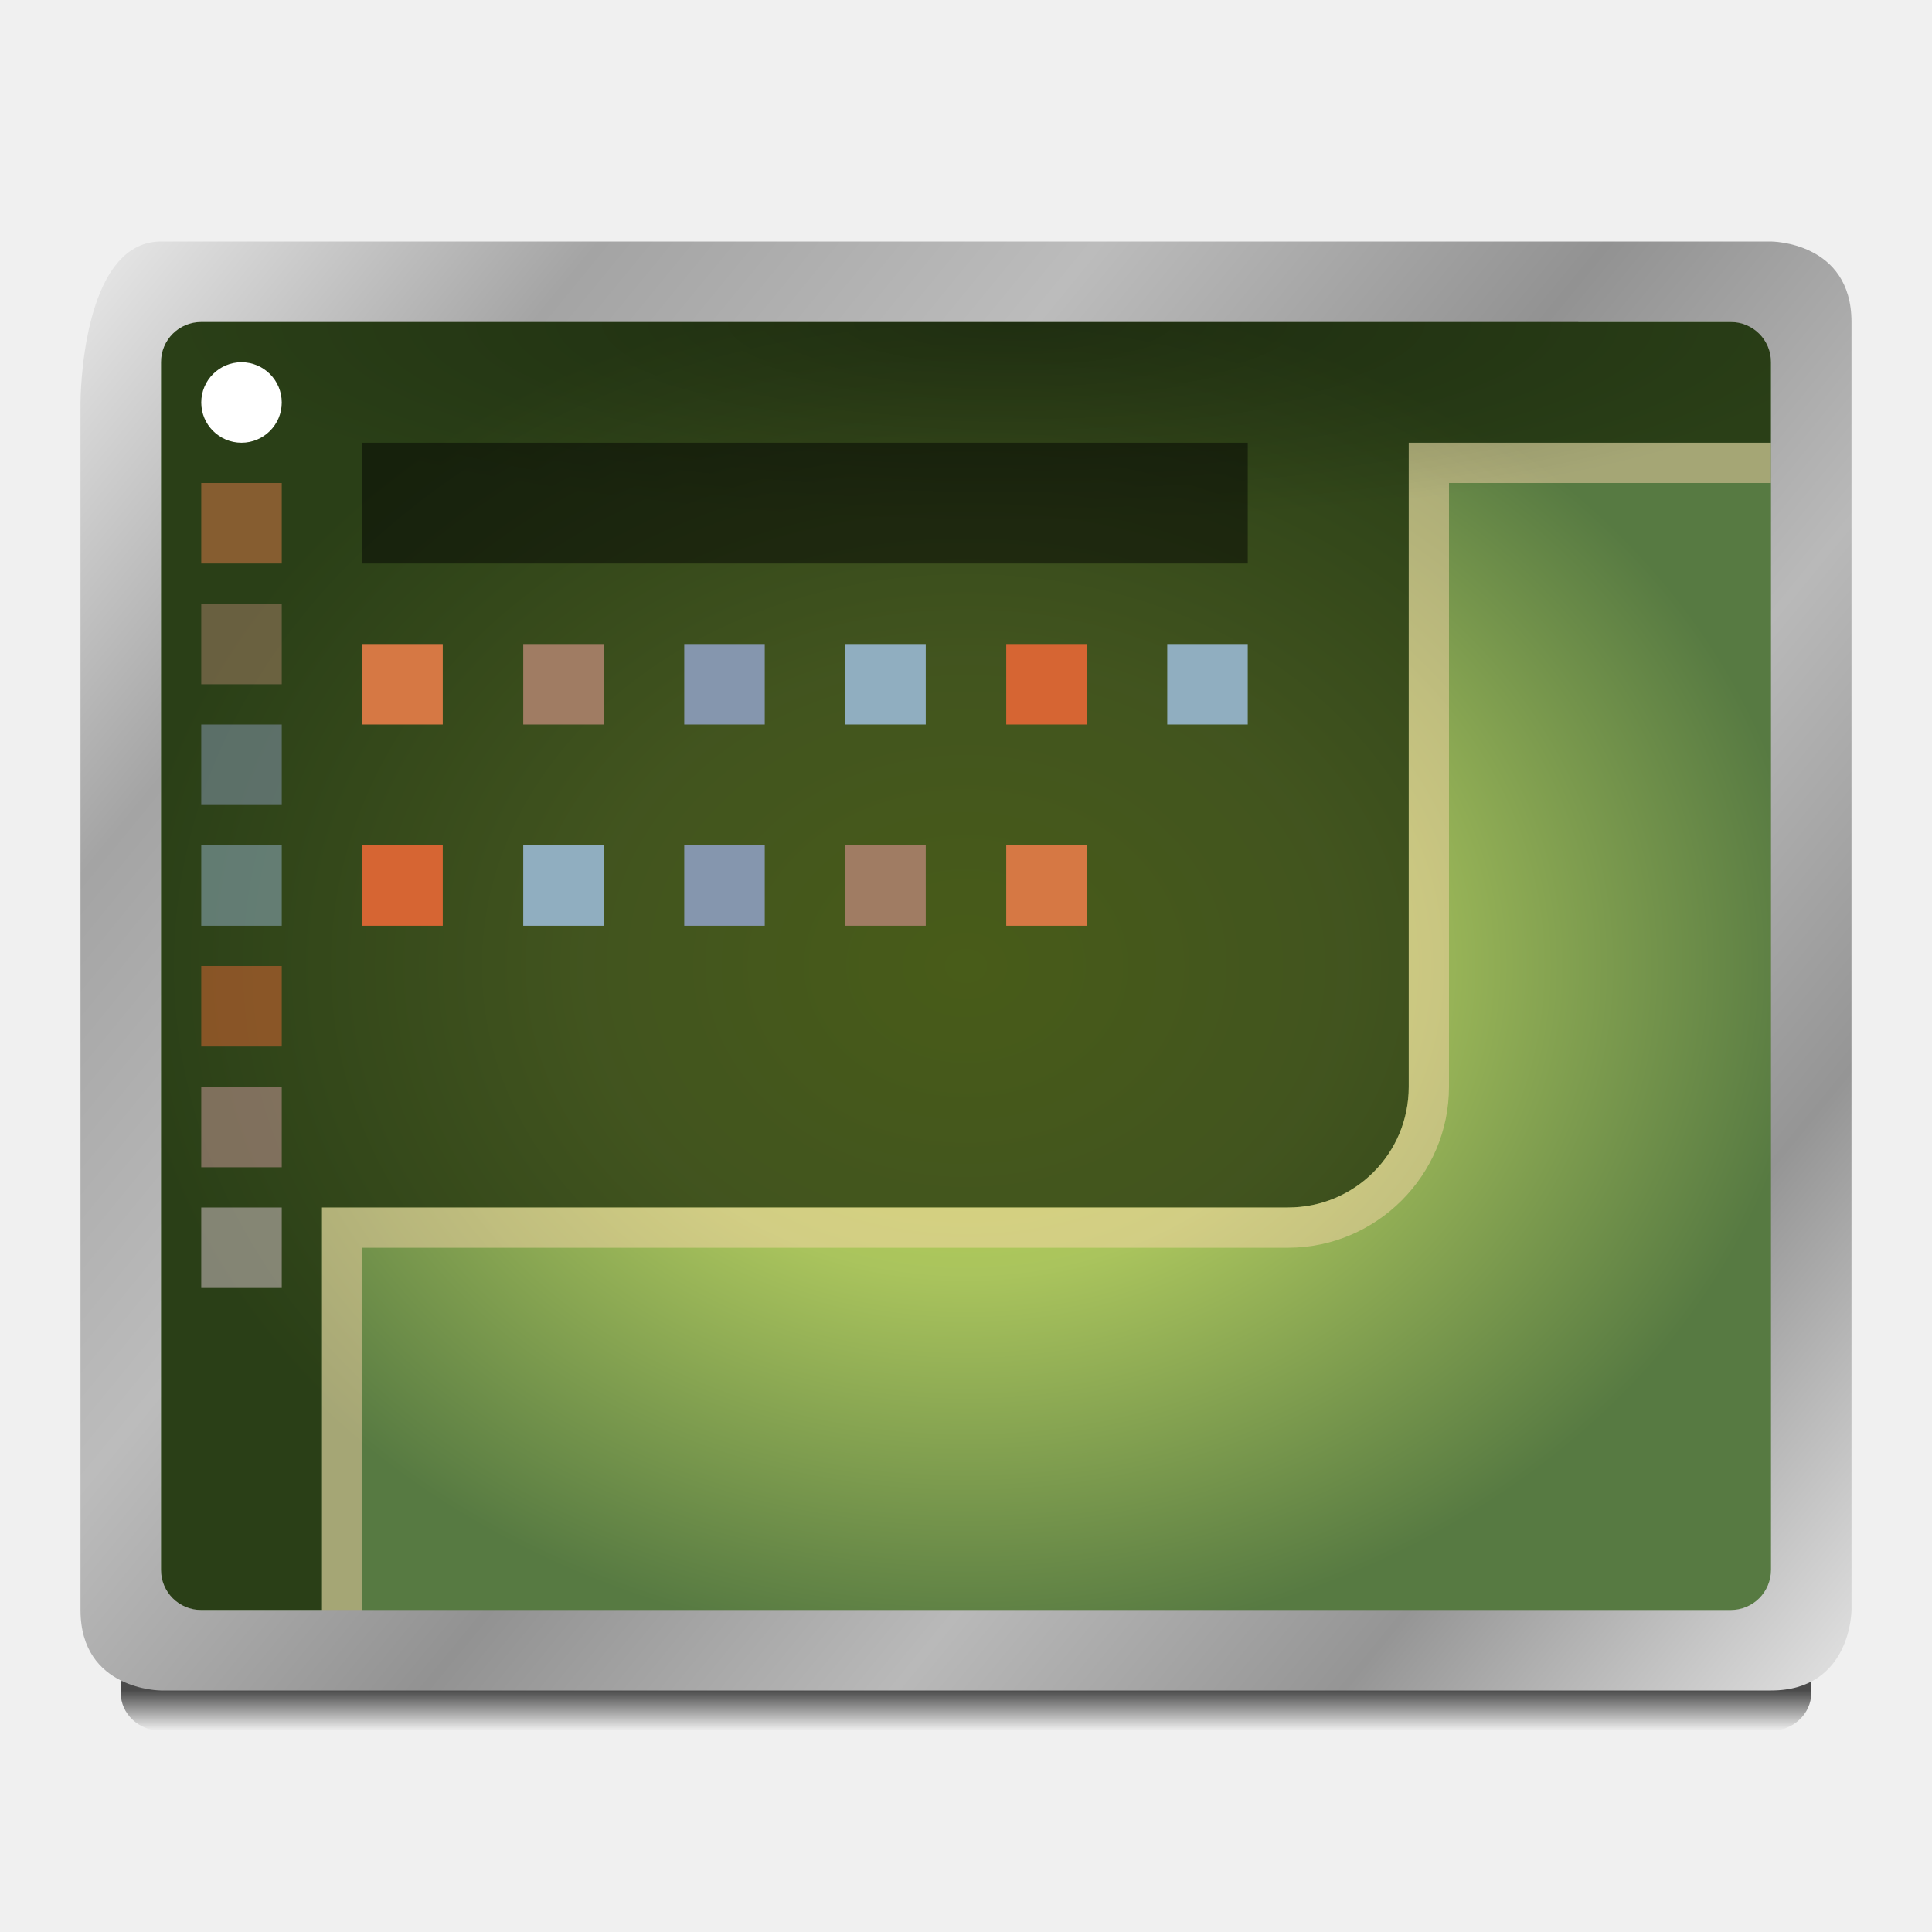
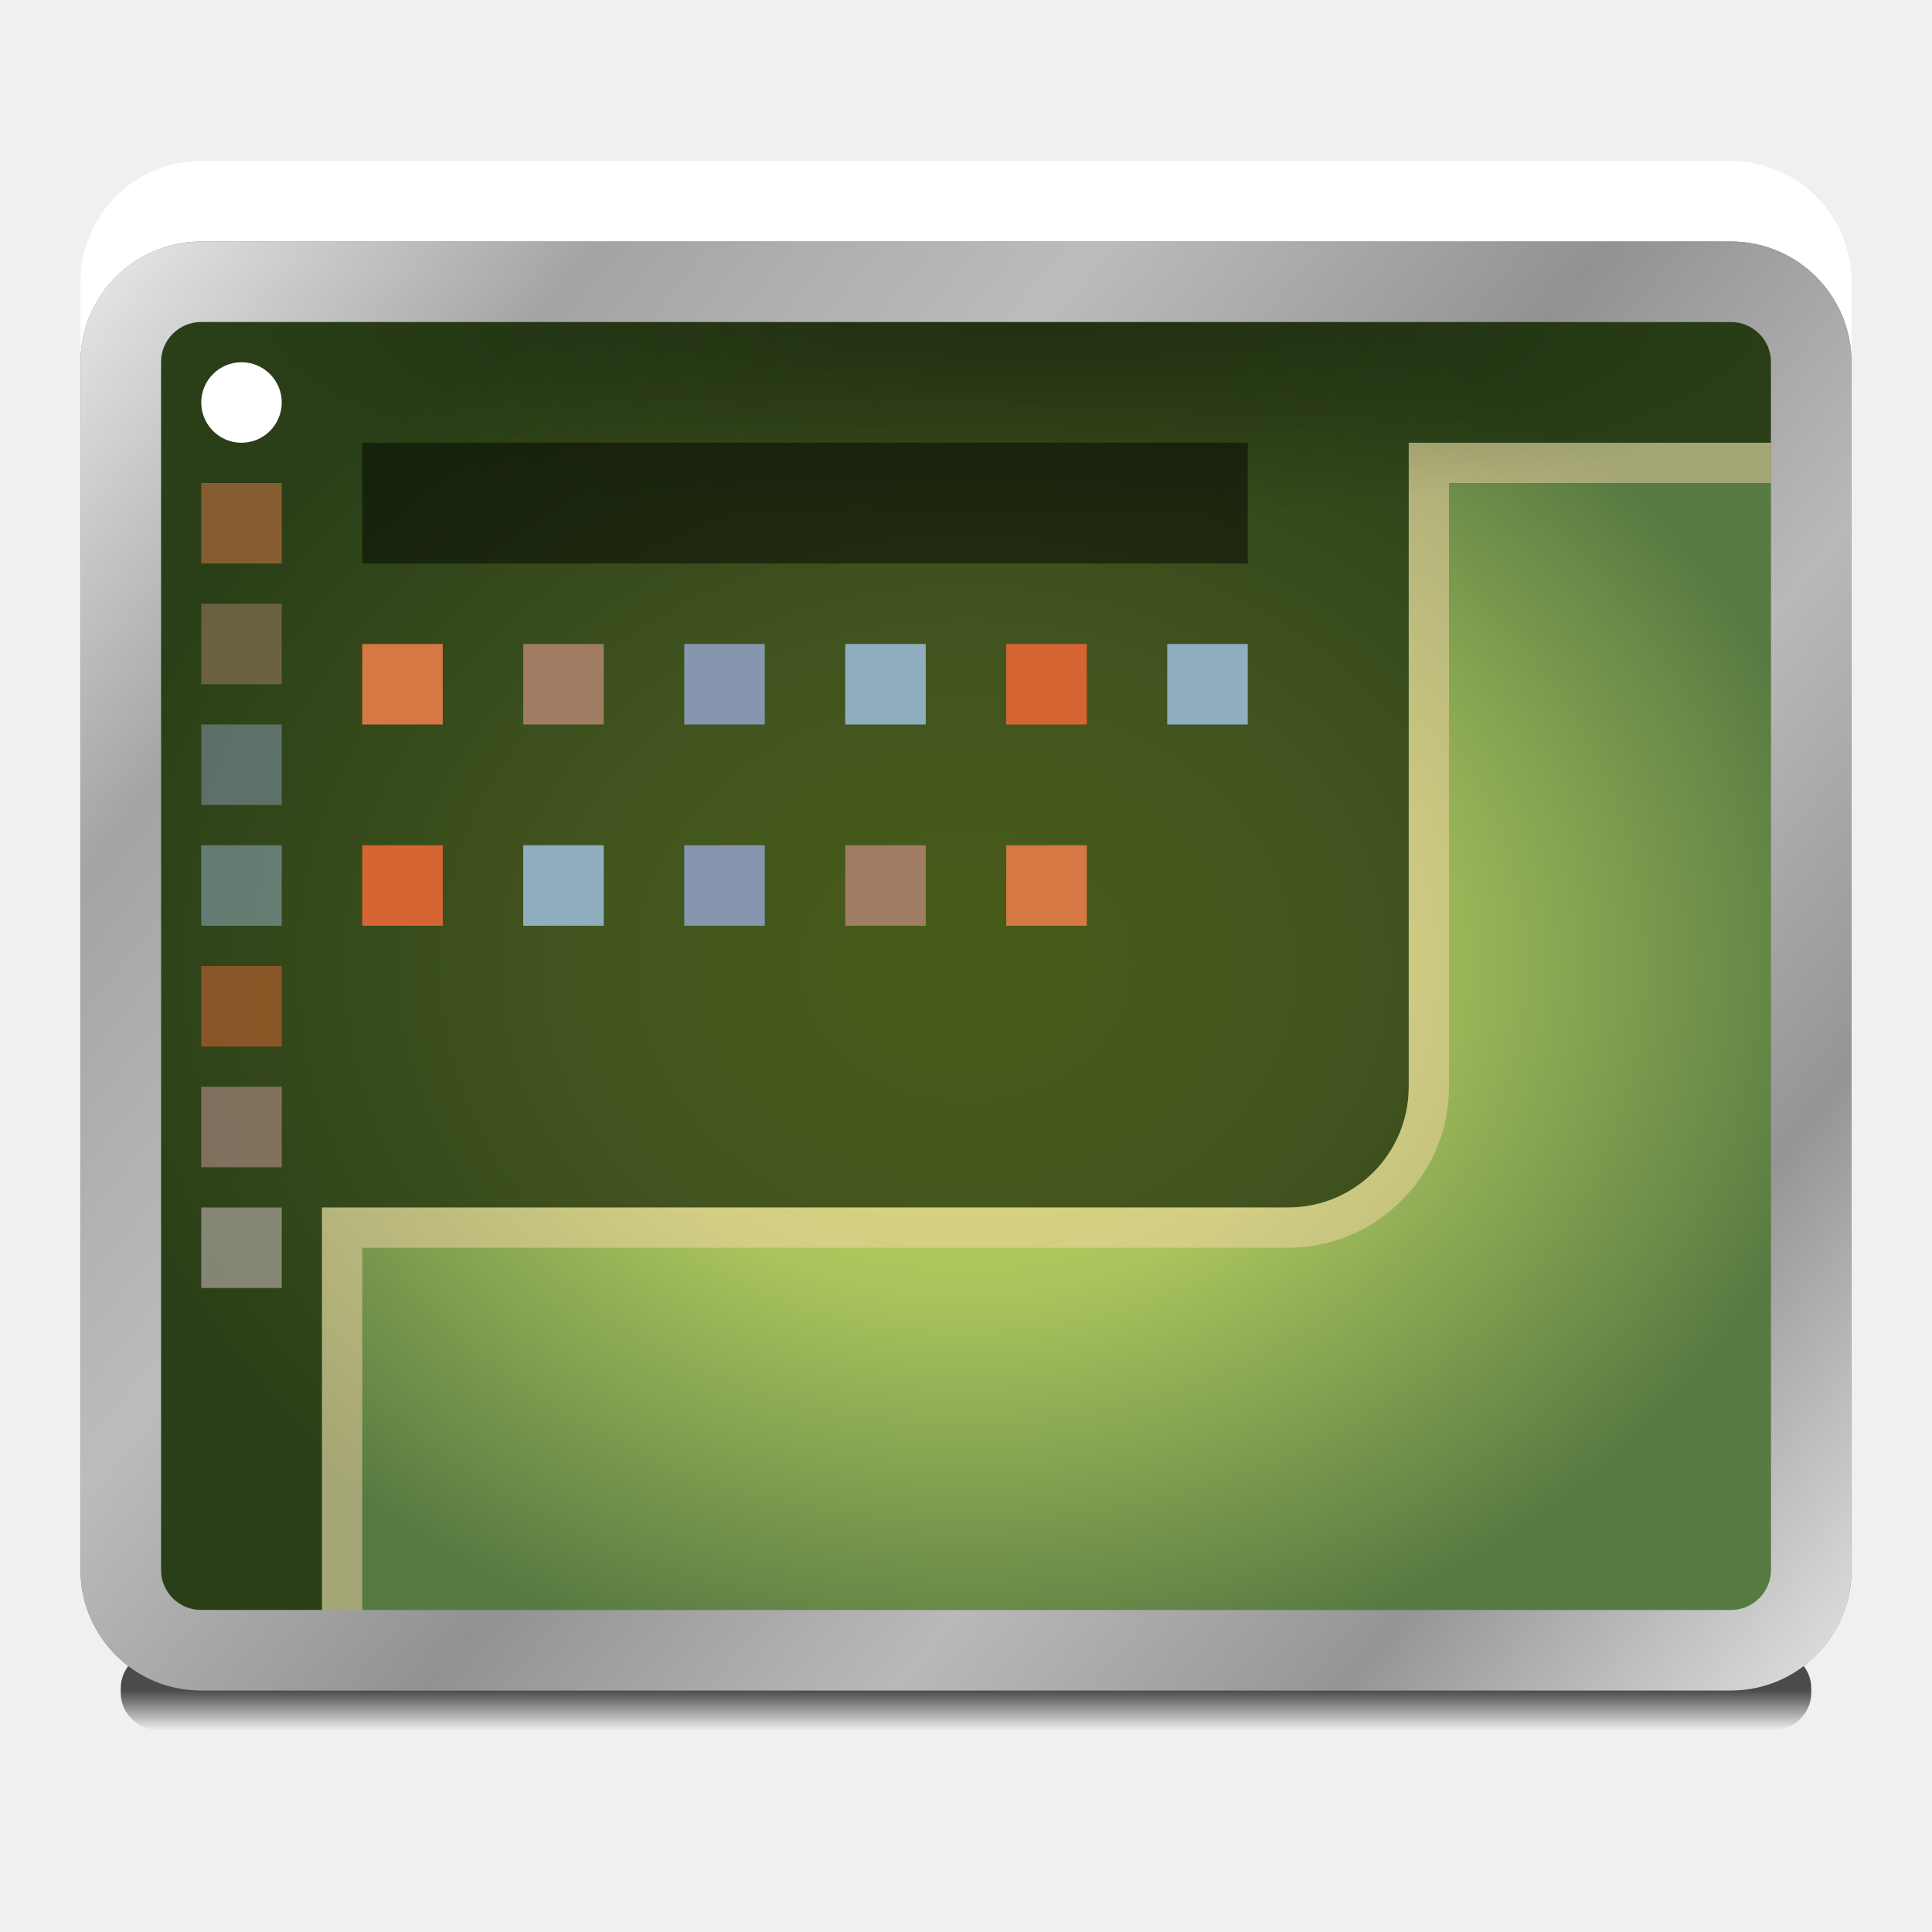
<svg xmlns="http://www.w3.org/2000/svg" xmlns:xlink="http://www.w3.org/1999/xlink" width="48" height="48" id="svg2985" version="1.1">
  <defs id="defs2987">
    <linearGradient id="linearGradient4030">
      <stop style="stop-color:#000000;stop-opacity:1;" offset="0" id="stop4032" />
      <stop style="stop-color:#000000;stop-opacity:0;" offset="1" id="stop4034" />
    </linearGradient>
    <linearGradient id="linearGradient3981">
      <stop style="stop-color:#000000;stop-opacity:0.292" offset="0" id="stop3983" />
      <stop style="stop-color:#000000;stop-opacity:0;" offset="1" id="stop3985" />
    </linearGradient>
    <linearGradient id="linearGradient3927">
      <stop id="stop3929" offset="0" style="stop-color:#eaeaea;stop-opacity:1" />
      <stop style="stop-color:#a4a4a4;stop-opacity:1" offset="0.176" id="stop3931" />
      <stop style="stop-color:#bcbcbc;stop-opacity:1" offset="0.345" id="stop3933" />
      <stop style="stop-color:#929292;stop-opacity:1" offset="0.517" id="stop3935" />
      <stop id="stop3937" offset="0.676" style="stop-color:#b9b9b9;stop-opacity:1" />
      <stop style="stop-color:#959595;stop-opacity:1" offset="0.828" id="stop3939" />
      <stop id="stop3941" offset="1" style="stop-color:#e3e3e3;stop-opacity:1" />
    </linearGradient>
    <linearGradient id="linearGradient3025">
      <stop style="stop-color:#c1df48;stop-opacity:1" offset="0" id="stop3027" />
      <stop id="stop3033" offset="0.45" style="stop-color:#aac45d;stop-opacity:1" />
      <stop style="stop-color:#577a42;stop-opacity:1" offset="1" id="stop3029" />
    </linearGradient>
    <linearGradient xlink:href="#linearGradient3927" id="linearGradient3921" gradientUnits="userSpaceOnUse" gradientTransform="translate(0,17)" x1="2" y1="5" x2="46" y2="41" />
    <radialGradient xlink:href="#linearGradient3981" id="radialGradient3987" cx="14.75" cy="26.3" fx="14.75" fy="26.3" r="17" gradientTransform="matrix(1.0300234e-5,0.2941176,-1.245675,0,57.93754,19.66177)" gradientUnits="userSpaceOnUse" />
    <linearGradient xlink:href="#linearGradient4030" id="linearGradient4044" x1="6" y1="45" x2="6" y2="46" gradientUnits="userSpaceOnUse" gradientTransform="translate(2,13)" />
-     <radialGradient xlink:href="#linearGradient3025" id="radialGradient3033" cx="24" cy="40" fx="24" fy="40" r="22" gradientTransform="matrix(0.9545455,0,0,0.7727273,1.090909,9.090909)" gradientUnits="userSpaceOnUse" />
+     <radialGradient xlink:href="#linearGradient3025" id="radialGradient3033" cx="24" cy="40" fx="24" fy="40" r="22" gradientTransform="matrix(1,0,0,0.8181818,0,7.272727)" gradientUnits="userSpaceOnUse" />
  </defs>
  <g id="layer1" transform="translate(0,-16)">
    <rect style="opacity:0.685;fill:url(#linearGradient4044);fill-opacity:1;stroke:none" id="rect4020" width="42" height="2" x="3" y="57" rx="1" ry="0.938" />
-     <rect style="fill:url(#radialGradient3033);fill-opacity:1;stroke:none" id="rect3977" width="42" height="34" x="3" y="23" rx="3" ry="3" />
+     <rect ry="3" rx="3" y="20" x="2" height="36" width="44" id="rect3943" style="fill:#ffffff;fill-opacity:1;stroke:none" />
+     <rect style="fill:url(#radialGradient3033);fill-opacity:1;stroke:none" id="rect3977" width="44" height="36" x="2" y="22" rx="3" ry="3" />
    <path id="path4025" d="m 4,23 0,3 0,22 0,8 4,0 0,-10 24,0 c 1.662,0 3,-1.338 3,-3 l 0,-16 9,0 0,-3 -4.781,0 C 38.67,23.392 36.887,23 36,23 L 7,23 z" style="opacity:0.711;fill:#182706;fill-opacity:1;stroke:none" />
    <path style="font-size:medium;font-style:normal;font-variant:normal;font-weight:normal;font-stretch:normal;text-indent:0;text-align:start;text-decoration:none;line-height:normal;letter-spacing:normal;word-spacing:normal;text-transform:none;direction:ltr;block-progression:tb;writing-mode:lr-tb;text-anchor:start;baseline-shift:baseline;opacity:0.467;color:#000000;fill:#ffd9af;fill-opacity:1;fill-rule:nonzero;stroke:none;stroke-width:2;marker:none;visibility:visible;display:inline;overflow:visible;enable-background:accumulate;font-family:Sans;-inkscape-font-specification:Sans" d="m 8,41 1,0 0,-1 0,-9 23,0 c 2.199,0 4,-1.801 4,-4 l 0,-15 7,0 1,0 0,-1 -1,0 -8,0 0,16 c 0,1.662 -1.338,3 -3,3 L 8,30 8,40 z" transform="translate(0,16)" id="rect3989" />
    <rect ry="0" rx="0" y="24" x="4" height="5" width="40" id="rect3964" style="fill:url(#radialGradient3987);fill-opacity:1;stroke:none" />
-     <path style="fill:url(#linearGradient3921);fill-opacity:1;stroke:none" d="m 4,22 c -2,0 -2,4 -2,4 l 0,30 c 0,2 2,2 2,2 l 40,0 c 2,0 2,-2 2,-2 l 0,-32 c 0,-2 -2,-2 -2,-2 z m 1,2 38,0 c 0.554,0 1,0.446 1,1 l 0,30 c 0,0.554 -0.446,1 -1,1 L 5,56 C 4.446,56 4,55.554 4,55 L 4,25 c 0,-0.554 0.446,-1 1,-1 z" id="path3919" />
+     <path style="fill:url(#linearGradient3921);fill-opacity:1;stroke:none" d="m 5,22 c -1.662,0 -3,1.338 -3,3 l 0,30 c 0,1.662 1.338,3 3,3 l 38,0 c 1.662,0 3,-1.338 3,-3 l 0,-30 c 0,-1.662 -1.338,-3 -3,-3 z m 0,2 38,0 c 0.554,0 1,0.446 1,1 l 0,30 c 0,0.554 -0.446,1 -1,1 L 5,56 C 4.446,56 4,55.554 4,55 L 4,25 c 0,-0.554 0.446,-1 1,-1 z" id="path3919" />
    <rect y="28" x="5" height="2" width="2" id="rect3918" style="opacity:0.538;fill:#d67844;fill-opacity:1;stroke:none" />
    <rect style="opacity:0.538;fill:#a07c63;fill-opacity:1;stroke:none" id="rect3976" width="2" height="2" x="5" y="31" />
    <rect y="32" x="13" height="2" width="2" id="rect3994" style="fill:#a07c63;fill-opacity:1;stroke:none" />
    <rect y="37" x="-23" height="2" width="2" id="rect4014" style="fill:#a07c63;fill-opacity:1;stroke:none" transform="scale(-1,1)" />
    <rect style="opacity:0.538;fill:#8596ae;fill-opacity:1;stroke:none" id="rect3978" width="2" height="2" x="5" y="34" />
    <rect y="32" x="17" height="2" width="2" id="rect3998" style="fill:#8596ae;fill-opacity:1;stroke:none" />
    <rect y="37" x="-19" height="2" width="2" id="rect4016" style="fill:#8596ae;fill-opacity:1;stroke:none" transform="scale(-1,1)" />
    <rect style="opacity:0.538;fill:#90aec0;fill-opacity:1;stroke:none" id="rect3980" width="2" height="2" x="5" y="37" />
    <rect y="32" x="21" height="2" width="2" id="rect4002" style="fill:#90aec0;fill-opacity:1;stroke:none" />
    <rect transform="scale(-1,1)" style="fill:#90aec0;fill-opacity:1;stroke:none" id="rect3035" width="2" height="2" x="-15" y="37" />
    <rect y="32" x="-31" height="2" width="2" id="rect4018" style="fill:#90aec0;fill-opacity:1;stroke:none" transform="scale(-1,1)" />
    <rect style="opacity:0.538;fill:#d66533;fill-opacity:1;stroke:none" id="rect3982" width="2" height="2" x="5" y="40" />
    <rect y="32" x="25" height="2" width="2" id="rect4006" style="fill:#d66533;fill-opacity:1;stroke:none" />
    <rect y="37" x="-11" height="2" width="2" id="rect4021" style="fill:#d66533;fill-opacity:1;stroke:none" transform="scale(-1,1)" />
    <rect y="43" x="5" height="2" width="2" id="rect3928" style="opacity:0.538;fill:#c69697;fill-opacity:1;stroke:none" />
    <rect style="opacity:0.538;fill:#d0c0c4;fill-opacity:1;stroke:none" id="rect3148" width="2" height="2" x="5" y="46" />
    <rect style="opacity:0.475;fill:#000000;fill-opacity:1;stroke:none" id="rect3954" width="22" height="3" x="9" y="27" />
    <path style="fill:#ffffff;fill-opacity:1;stroke:none" id="path3956" d="m 5,20 c 0,0.552 -0.448,1 -1,1 -0.552,0 -1,-0.448 -1,-1 0,-0.552 0.448,-1 1,-1 0.552,0 1,0.448 1,1 z" transform="translate(2,6)" />
    <rect y="32" x="9" height="2" width="2" id="rect4010" style="fill:#d67844;fill-opacity:1;stroke:none" />
    <rect y="37" x="-27" height="2" width="2" id="rect4023" style="fill:#d67844;fill-opacity:1;stroke:none" transform="scale(-1,1)" />
  </g>
</svg>
